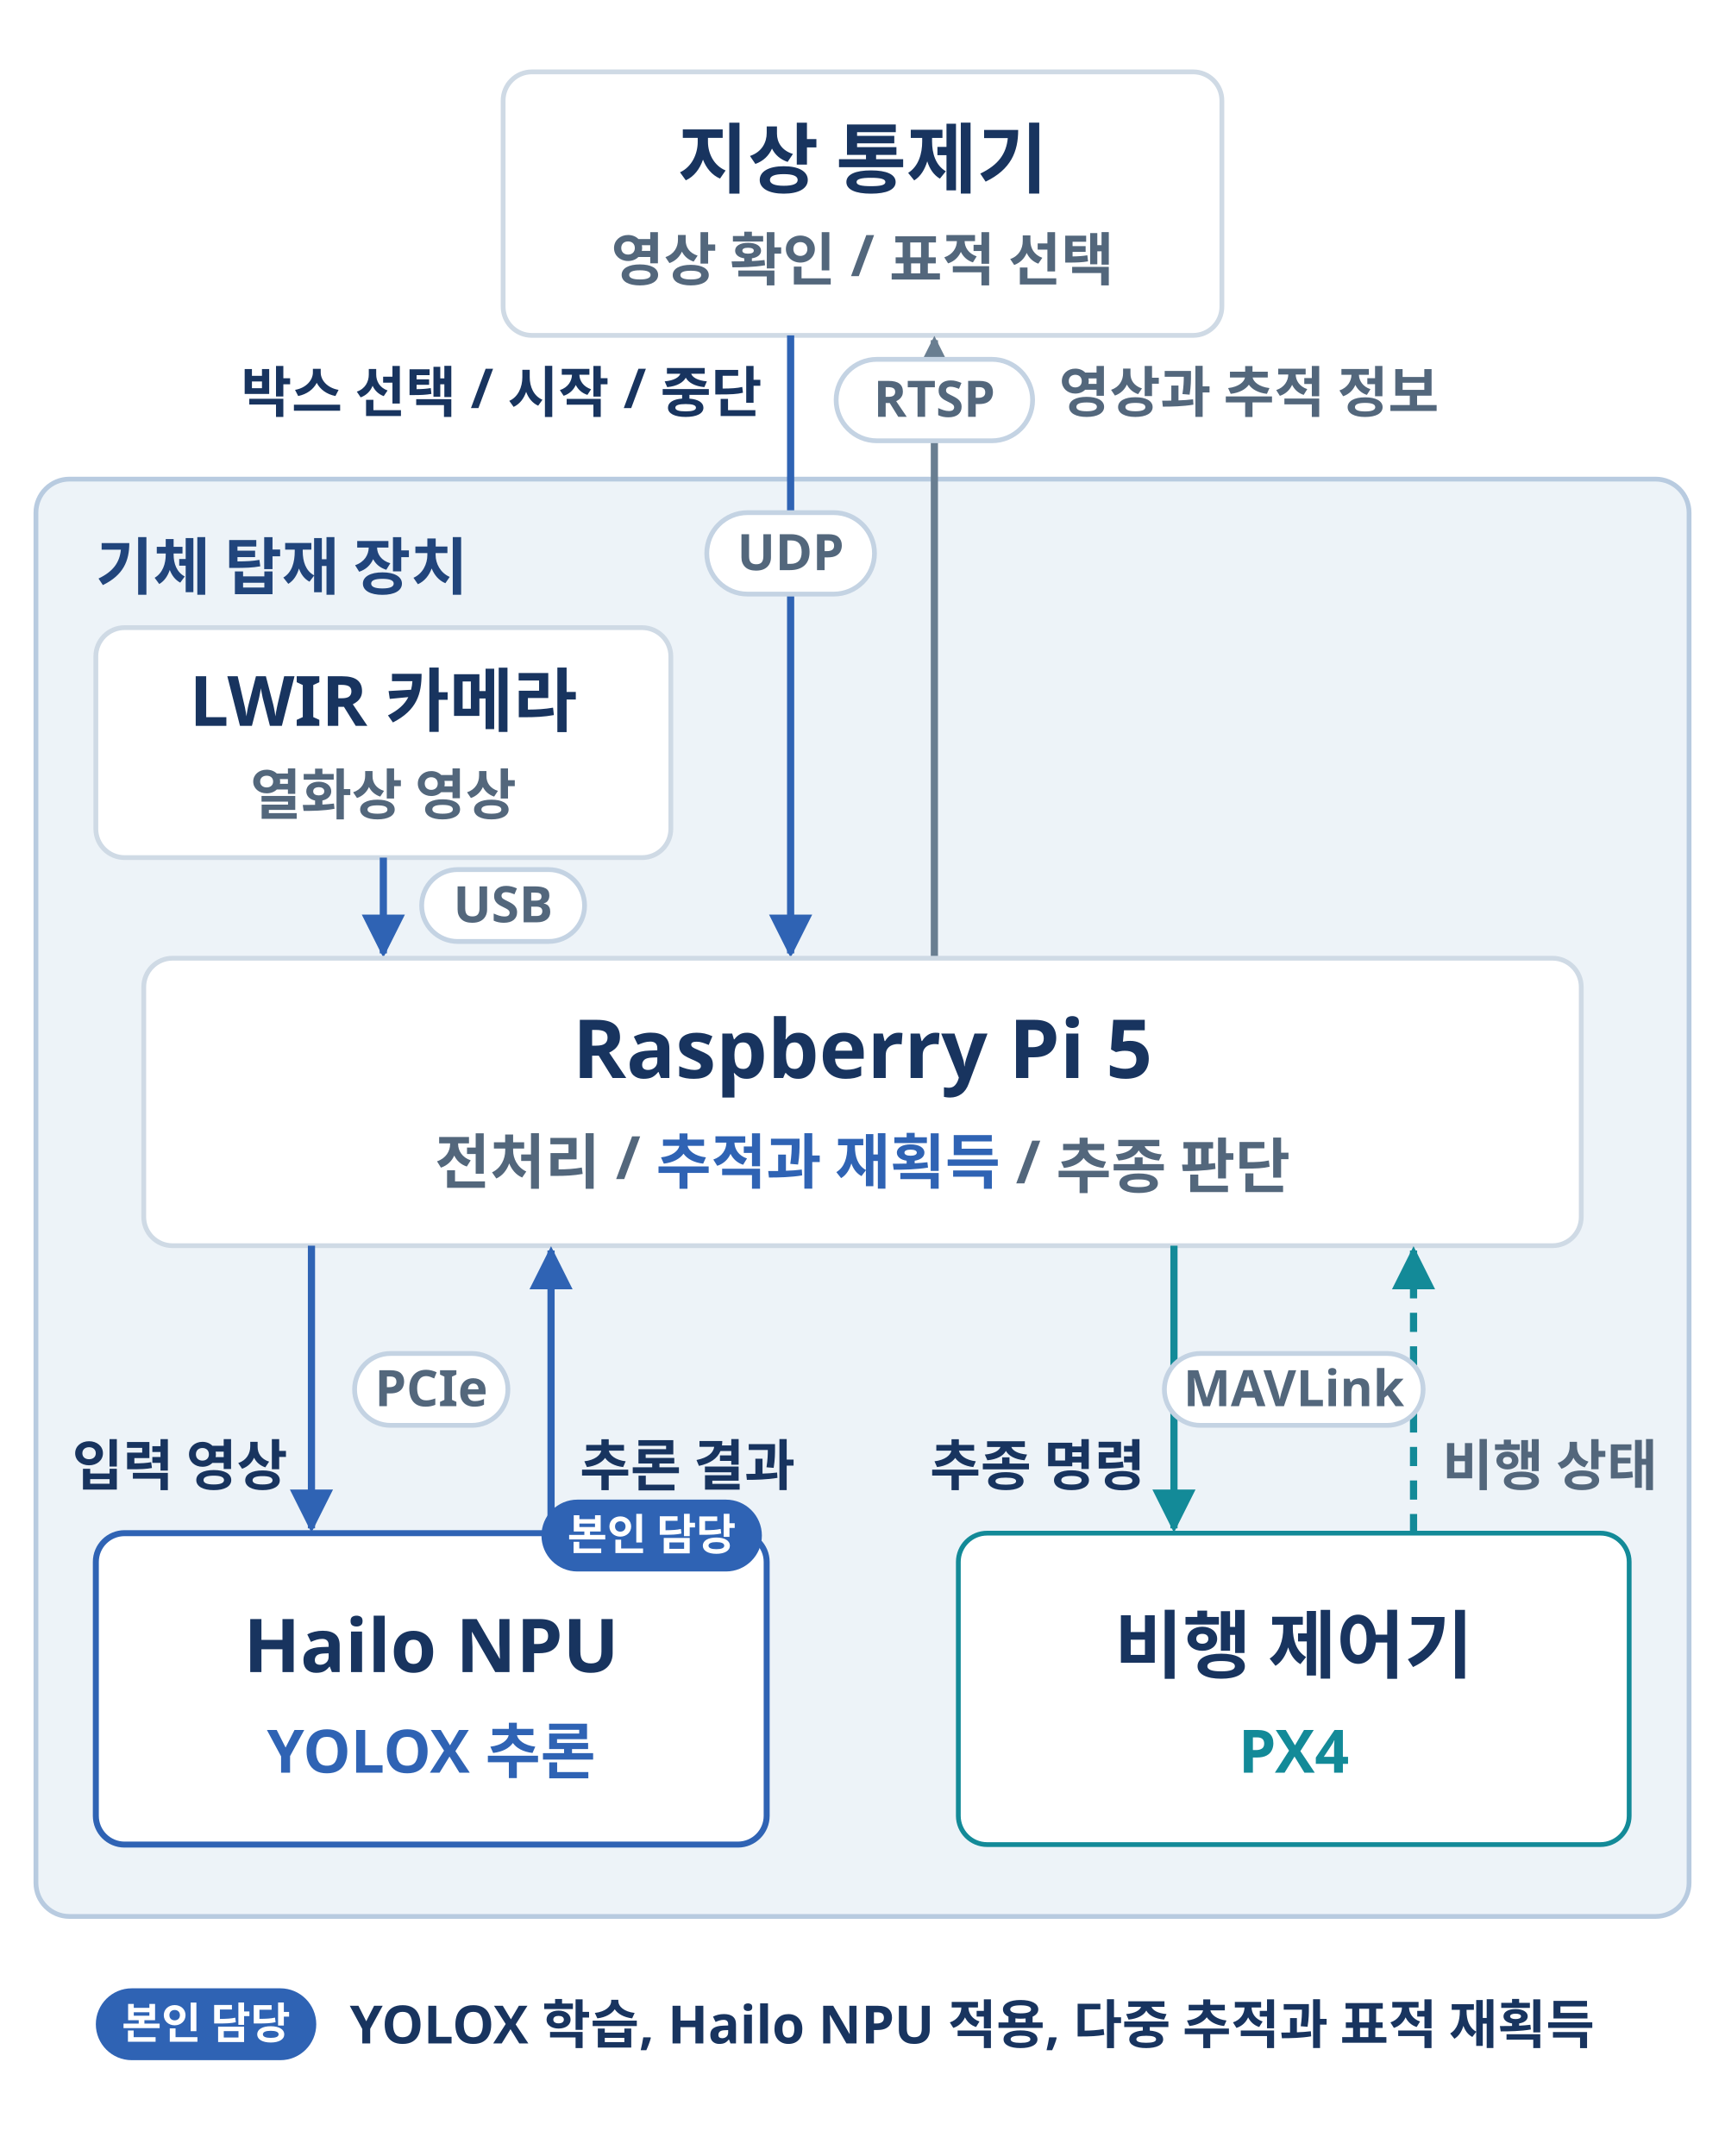
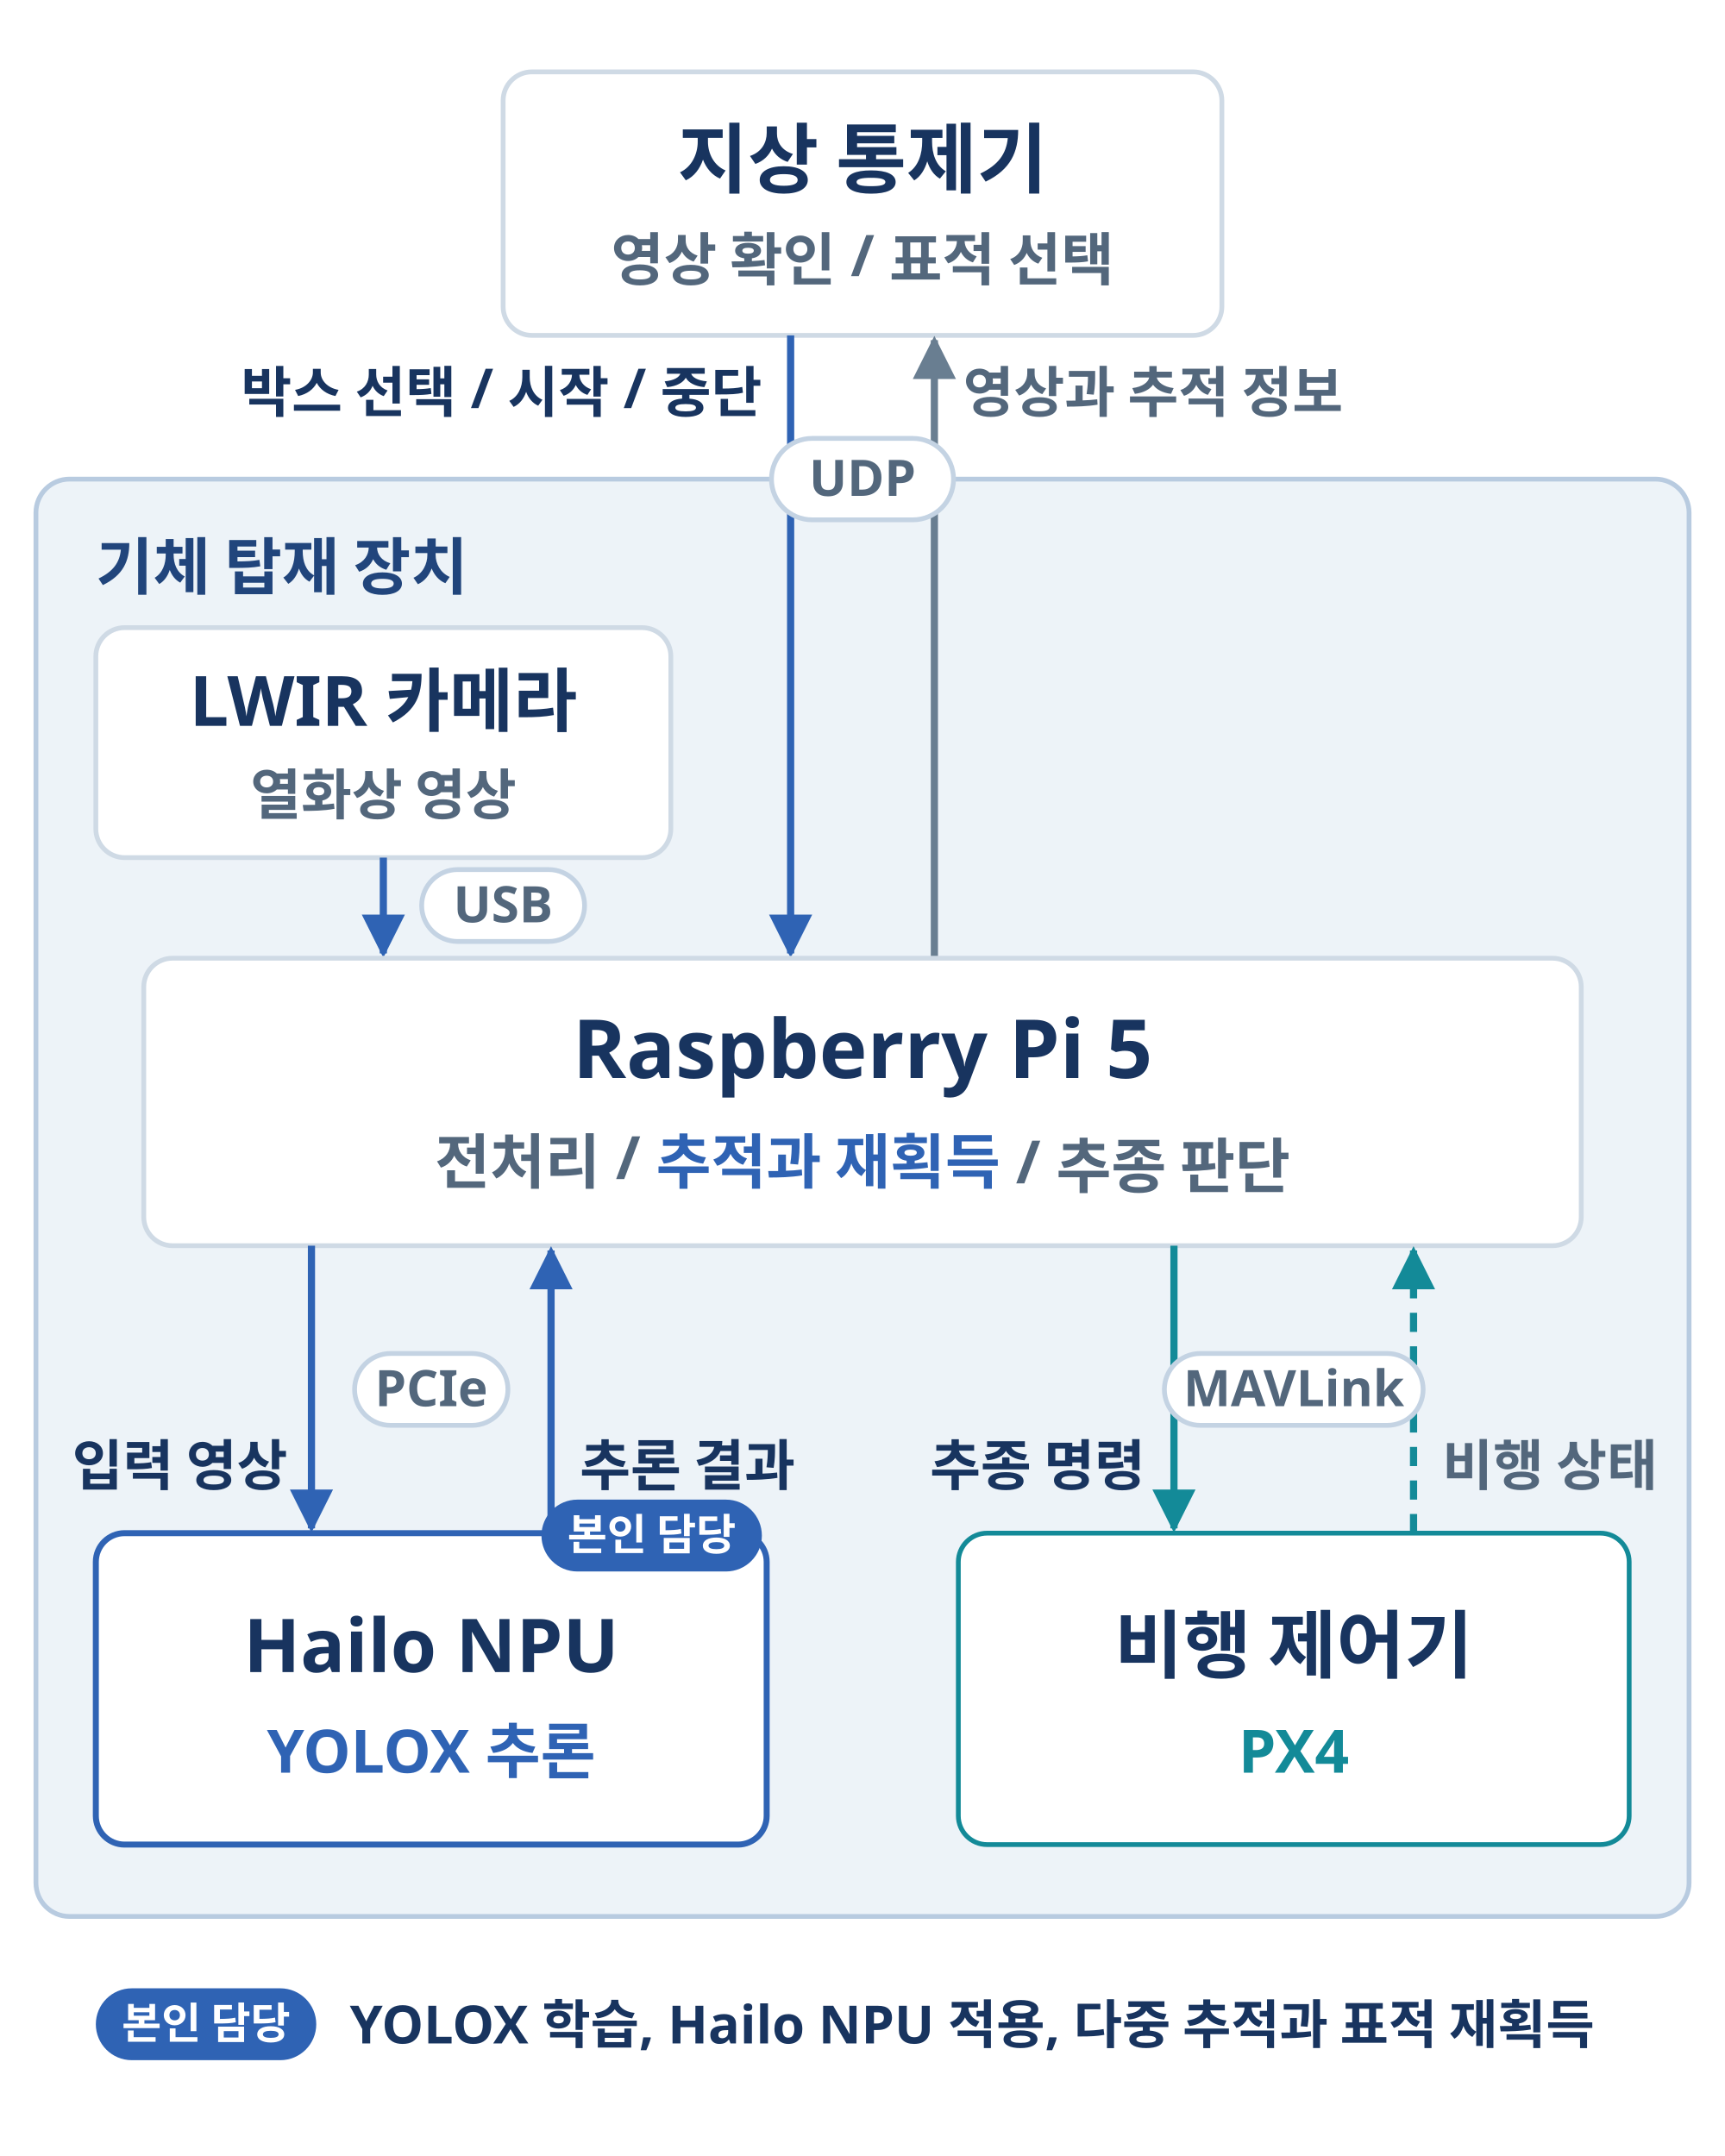
<svg xmlns="http://www.w3.org/2000/svg" width="720" height="900" viewBox="0 0 720 900" role="img" aria-labelledby="title desc">
  <defs>
    <marker id="blue" viewBox="0 0 10 10" refX="9" refY="5" markerWidth="6" markerHeight="6" orient="auto">
      <path d="M0 0 10 5 0 10Z" fill="#2f63b4" />
    </marker>
    <marker id="teal" viewBox="0 0 10 10" refX="9" refY="5" markerWidth="6" markerHeight="6" orient="auto">
      <path d="M0 0 10 5 0 10Z" fill="#138a98" />
    </marker>
    <marker id="gray" viewBox="0 0 10 10" refX="9" refY="5" markerWidth="6" markerHeight="6" orient="auto">
      <path d="M0 0 10 5 0 10Z" fill="#697e91" />
    </marker>
  </defs>
  <style>text{font-family:Pretendard,"Noto Sans KR","Malgun Gothic",sans-serif;font-weight:650}.pill{fill:#fff;stroke:#c4d3e3;stroke-width:2}.pill-text{font-size:21px;fill:#53677c;font-weight:700}.label{font-size:23px;fill:#18345f}.muted{font-size:23px;fill:#53677c}</style>
  <rect width="720" height="900" fill="#fff" />
  <rect x="210" y="30" width="300" height="110" rx="12" fill="#fff" stroke="#cfdae5" stroke-width="2" />
  <text x="360" y="78" text-anchor="middle" font-size="32" fill="#18345f">지상 통제기</text>
  <text x="360" y="117" text-anchor="middle" font-size="24" fill="#53677c">영상 확인 / 표적 선택</text>
  <rect x="15" y="200" width="690" height="600" rx="14" fill="#edf3f8" stroke="#b8cbe0" stroke-width="2" />
  <path d="M330 140V398" fill="none" stroke="#2f63b4" stroke-width="3" marker-end="url(#blue)" />
  <path d="M390 400V142" fill="none" stroke="#697e91" stroke-width="3" marker-end="url(#gray)" />
-   <rect x="349" y="150" width="82" height="34" rx="17" class="pill" />
-   <text x="390" y="174" text-anchor="middle" class="pill-text">RTSP</text>
-   <rect x="295" y="214" width="70" height="34" rx="17" class="pill" />
-   <text x="330" y="238" text-anchor="middle" class="pill-text">UDP</text>
+   <rect x="322" y="183" width="76" height="34" rx="17" class="pill" />
+   <text x="360" y="207" text-anchor="middle" class="pill-text">UDP</text>
  <text x="318" y="172" text-anchor="end" class="label">박스 선택 / 시작 / 중단</text>
-   <text x="442" y="172" text-anchor="start" class="muted">영상과 추적 정보</text>
+   <text x="402" y="172" text-anchor="start" class="muted">영상과 추적 정보</text>
  <text x="40" y="246" font-size="26" fill="#21457c">기체 탑재 장치</text>
  <rect x="40" y="262" width="240" height="96" rx="12" fill="#fff" stroke="#cfdae5" stroke-width="2" />
  <text x="160" y="303" text-anchor="middle" font-size="29" fill="#18345f">LWIR 카메라</text>
  <text x="160" y="340" text-anchor="middle" font-size="23" fill="#53677c">열화상 영상</text>
  <path d="M160 358V398" fill="none" stroke="#2f63b4" stroke-width="3" marker-end="url(#blue)" />
  <rect x="176" y="363" width="68" height="30" rx="15" class="pill" />
  <text x="210" y="385" text-anchor="middle" class="pill-text">USB</text>
  <rect x="60" y="400" width="600" height="120" rx="12" fill="#fff" stroke="#cfdae5" stroke-width="2" />
  <text x="360" y="450" text-anchor="middle" font-size="34" fill="#18345f">Raspberry Pi 5</text>
  <text x="360" y="494" text-anchor="middle" font-size="25" fill="#53677c">전처리 / <tspan fill="#2f63b4" font-weight="800">추적과 재획득</tspan> / 추종 판단</text>
  <path d="M130 520V638" fill="none" stroke="#2f63b4" stroke-width="3" marker-end="url(#blue)" />
  <path d="M230 640V522" fill="none" stroke="#2f63b4" stroke-width="3" marker-end="url(#blue)" />
  <rect x="148" y="565" width="64" height="30" rx="15" class="pill" />
  <text x="180" y="587" text-anchor="middle" class="pill-text">PCIe</text>
  <text x="120" y="620" text-anchor="end" class="label">입력 영상</text>
  <text x="242" y="620" text-anchor="start" class="label">추론 결과</text>
  <path d="M490 520V638" fill="none" stroke="#138a98" stroke-width="3" marker-end="url(#teal)" />
  <path d="M590 640V522" fill="none" stroke="#138a98" stroke-width="3" stroke-dasharray="8 6" marker-end="url(#teal)" />
  <rect x="486" y="565" width="108" height="30" rx="15" class="pill" />
  <text x="540" y="587" text-anchor="middle" class="pill-text">MAVLink</text>
  <text x="478" y="620" text-anchor="end" class="label">추종 명령</text>
  <text x="602" y="620" text-anchor="start" class="muted">비행 상태</text>
  <rect x="40" y="640" width="280" height="130" rx="12" fill="#fff" stroke="#2f63b4" stroke-width="2.5" />
  <text x="180" y="698" text-anchor="middle" font-size="31" fill="#18345f">Hailo NPU</text>
  <text x="180" y="740" text-anchor="middle" font-size="25" fill="#2f63b4">YOLOX 추론</text>
  <rect x="226" y="626" width="92" height="30" rx="15" fill="#2f63b4" />
  <text x="272" y="647" text-anchor="middle" font-size="18" fill="#fff">본인 담당</text>
  <rect x="400" y="640" width="280" height="130" rx="12" fill="#fff" stroke="#138a98" stroke-width="2" />
  <text x="540" y="698" text-anchor="middle" font-size="31" fill="#18345f">비행 제어기</text>
  <text x="540" y="740" text-anchor="middle" font-size="25" fill="#138a98">PX4</text>
  <rect x="40" y="830" width="92" height="30" rx="15" fill="#2f63b4" />
  <text x="86" y="851" text-anchor="middle" font-size="18" fill="#fff">본인 담당</text>
  <text x="146" y="853" text-anchor="start" font-size="22" fill="#18345f">YOLOX 학습, Hailo NPU 적용, 다중 추적과 표적 재획득</text>
</svg>
